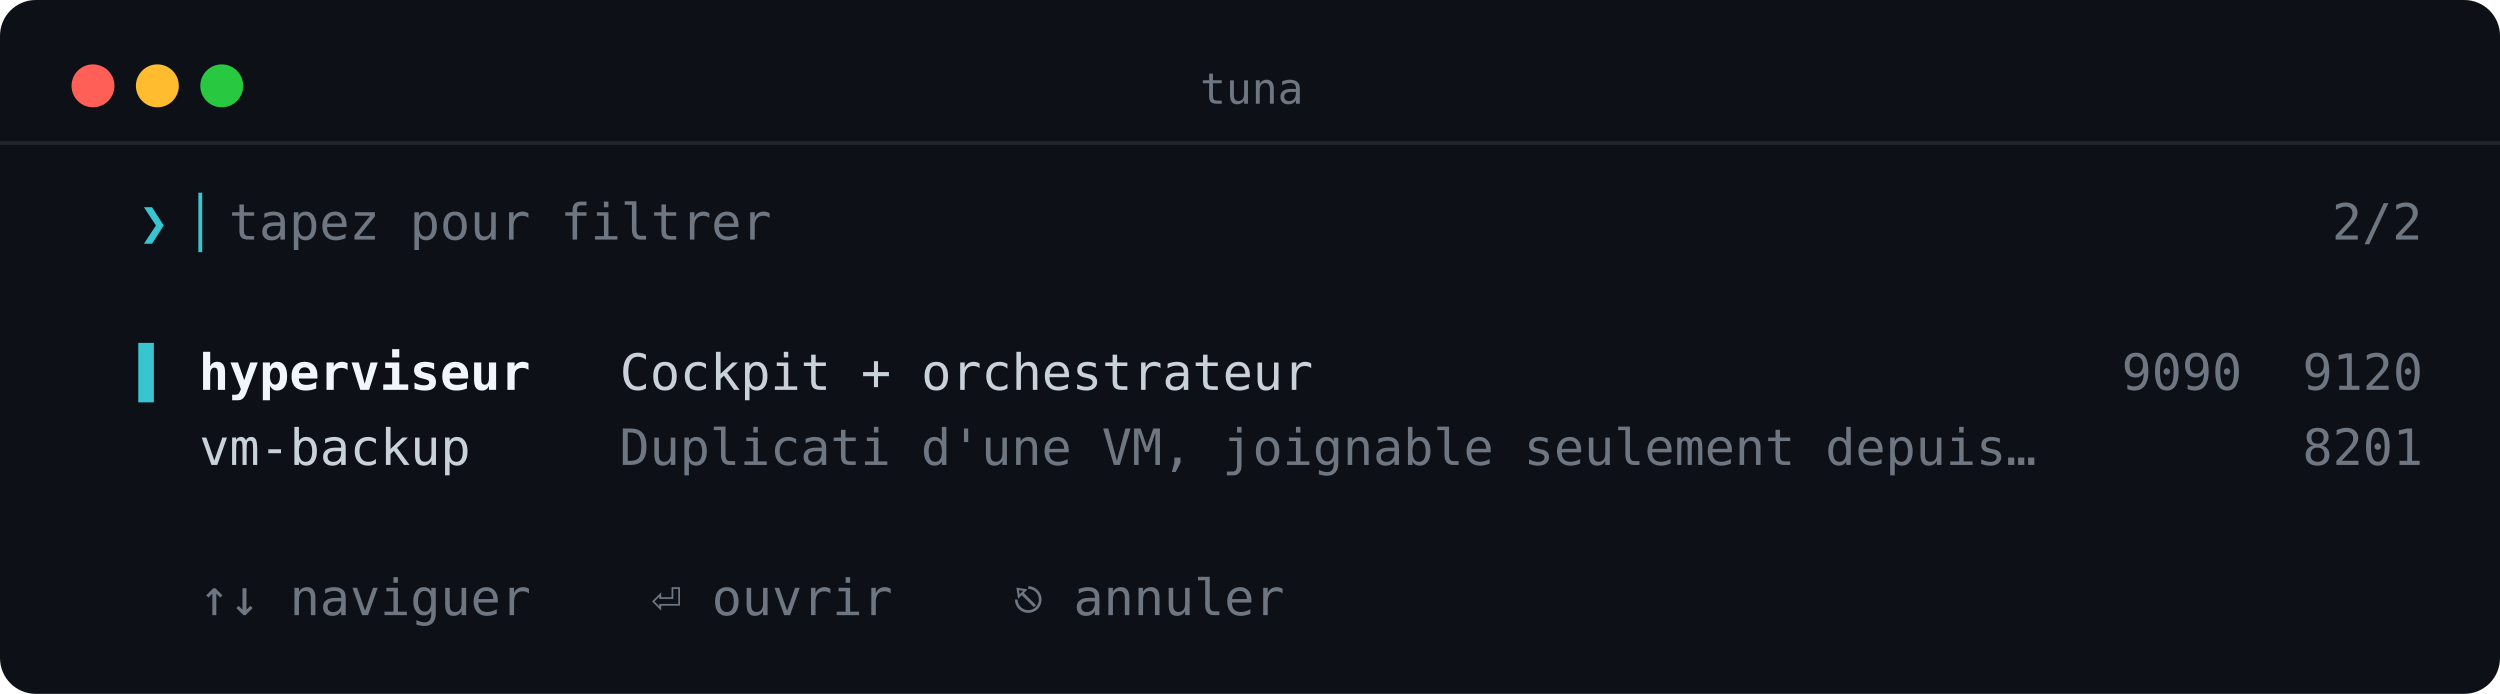
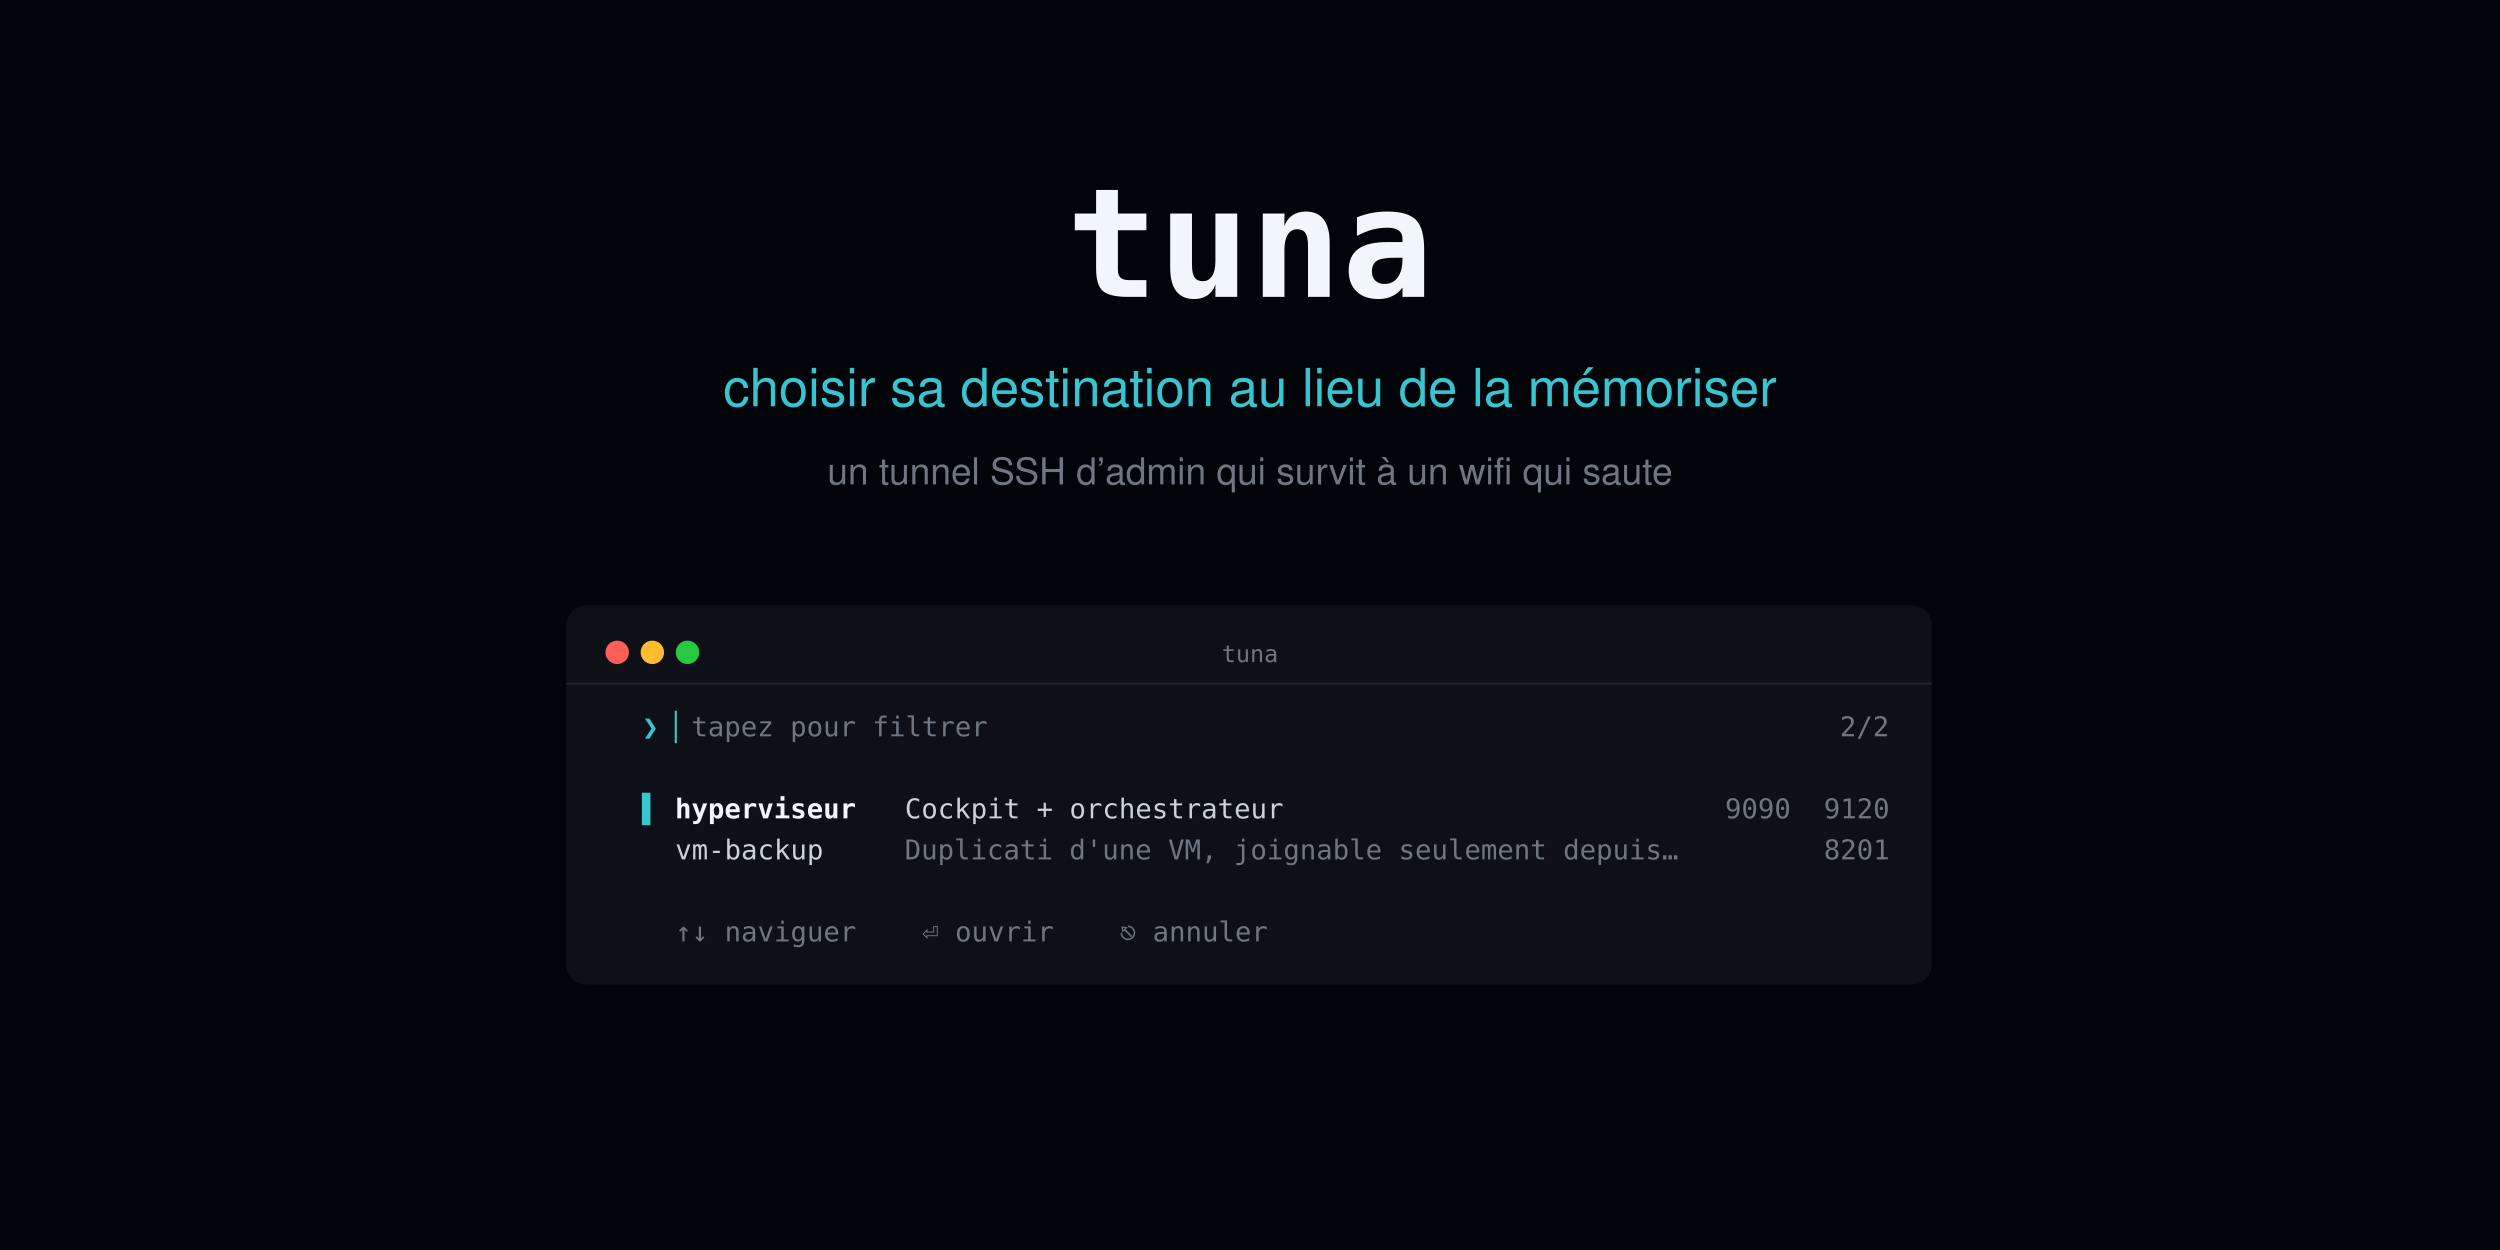
- <svg xmlns="http://www.w3.org/2000/svg" width="699" height="194" viewBox="0 0 699 194" role="img" aria-label="La liste des destinations de tuna">
-   <g transform="translate(0,0)">
+ <svg xmlns="http://www.w3.org/2000/svg" width="1280" height="640" viewBox="0 0 1280 640" role="img" aria-label="tuna">
+   <rect width="1280" height="640" fill="#010409" />
+   <text x="640" y="152" fill="#f0f6fc" text-anchor="middle" font-family="ui-monospace,SFMono-Regular,Menlo,Consolas,monospace" font-size="78" font-weight="700">tuna</text>
+   <text x="640" y="208" fill="#39c5cf" text-anchor="middle" font-family="-apple-system,BlinkMacSystemFont,Segoe UI,Helvetica,Arial,sans-serif" font-size="27">choisir sa destination au lieu de la mémoriser</text>
+   <text x="640" y="248" fill="#6e7681" text-anchor="middle" font-family="-apple-system,BlinkMacSystemFont,Segoe UI,Helvetica,Arial,sans-serif" font-size="19">un tunnel SSH d’admin qui survit à un wifi qui saute</text>
+   <g transform="translate(290,310)">
    <rect width="699" height="194" rx="10" fill="#0d1117" />
    <circle cx="26" cy="24" r="6" fill="#ff5f57" />
    <circle cx="44" cy="24" r="6" fill="#febc2e" />
    <circle cx="62" cy="24" r="6" fill="#28c840" />
    <text x="350" y="29" fill="#6e7681" text-anchor="middle" font-family="ui-monospace,SFMono-Regular,Menlo,Consolas,monospace" font-size="12">tuna</text>
    <path d="M0 40 H699" stroke="#21262d" stroke-width="1" />
    <g font-family="ui-monospace,SFMono-Regular,Menlo,Consolas,monospace" font-size="14" xml:space="preserve">
      <text x="38.8" y="67.0" fill="#39c5cf">❯</text>
      <text x="55.6" y="67.0" fill="#39c5cf">▏</text>
      <text x="64.0" y="67.0" fill="#6e7681">tapez pour filtrer</text>
      <text x="652.0" y="67.0" fill="#6e7681">2/2</text>
      <text x="38.8" y="109.0" fill="#39c5cf">▌</text>
      <text x="55.6" y="109.0" fill="#f0f6fc" font-weight="600">hyperviseur</text>
      <text x="148.0" y="109.0" fill="#c9d1d9">   Cockpit + orchestrateur                           </text>
      <text x="593.2" y="109.0" fill="#6e7681">9090  9120</text>
      <text x="22.0" y="130.0" fill="#c9d1d9">    vm-backup     </text>
      <text x="173.2" y="130.0" fill="#6e7681">Duplicati d'une VM, joignable seulement depuis…</text>
      <text x="593.2" y="130.0" fill="#6e7681">      8201</text>
      <text x="22.0" y="172.0" fill="#6e7681">    ↑↓ naviguer    ⏎ ouvrir    ⎋ annuler</text>
    </g>
  </g>
</svg>
